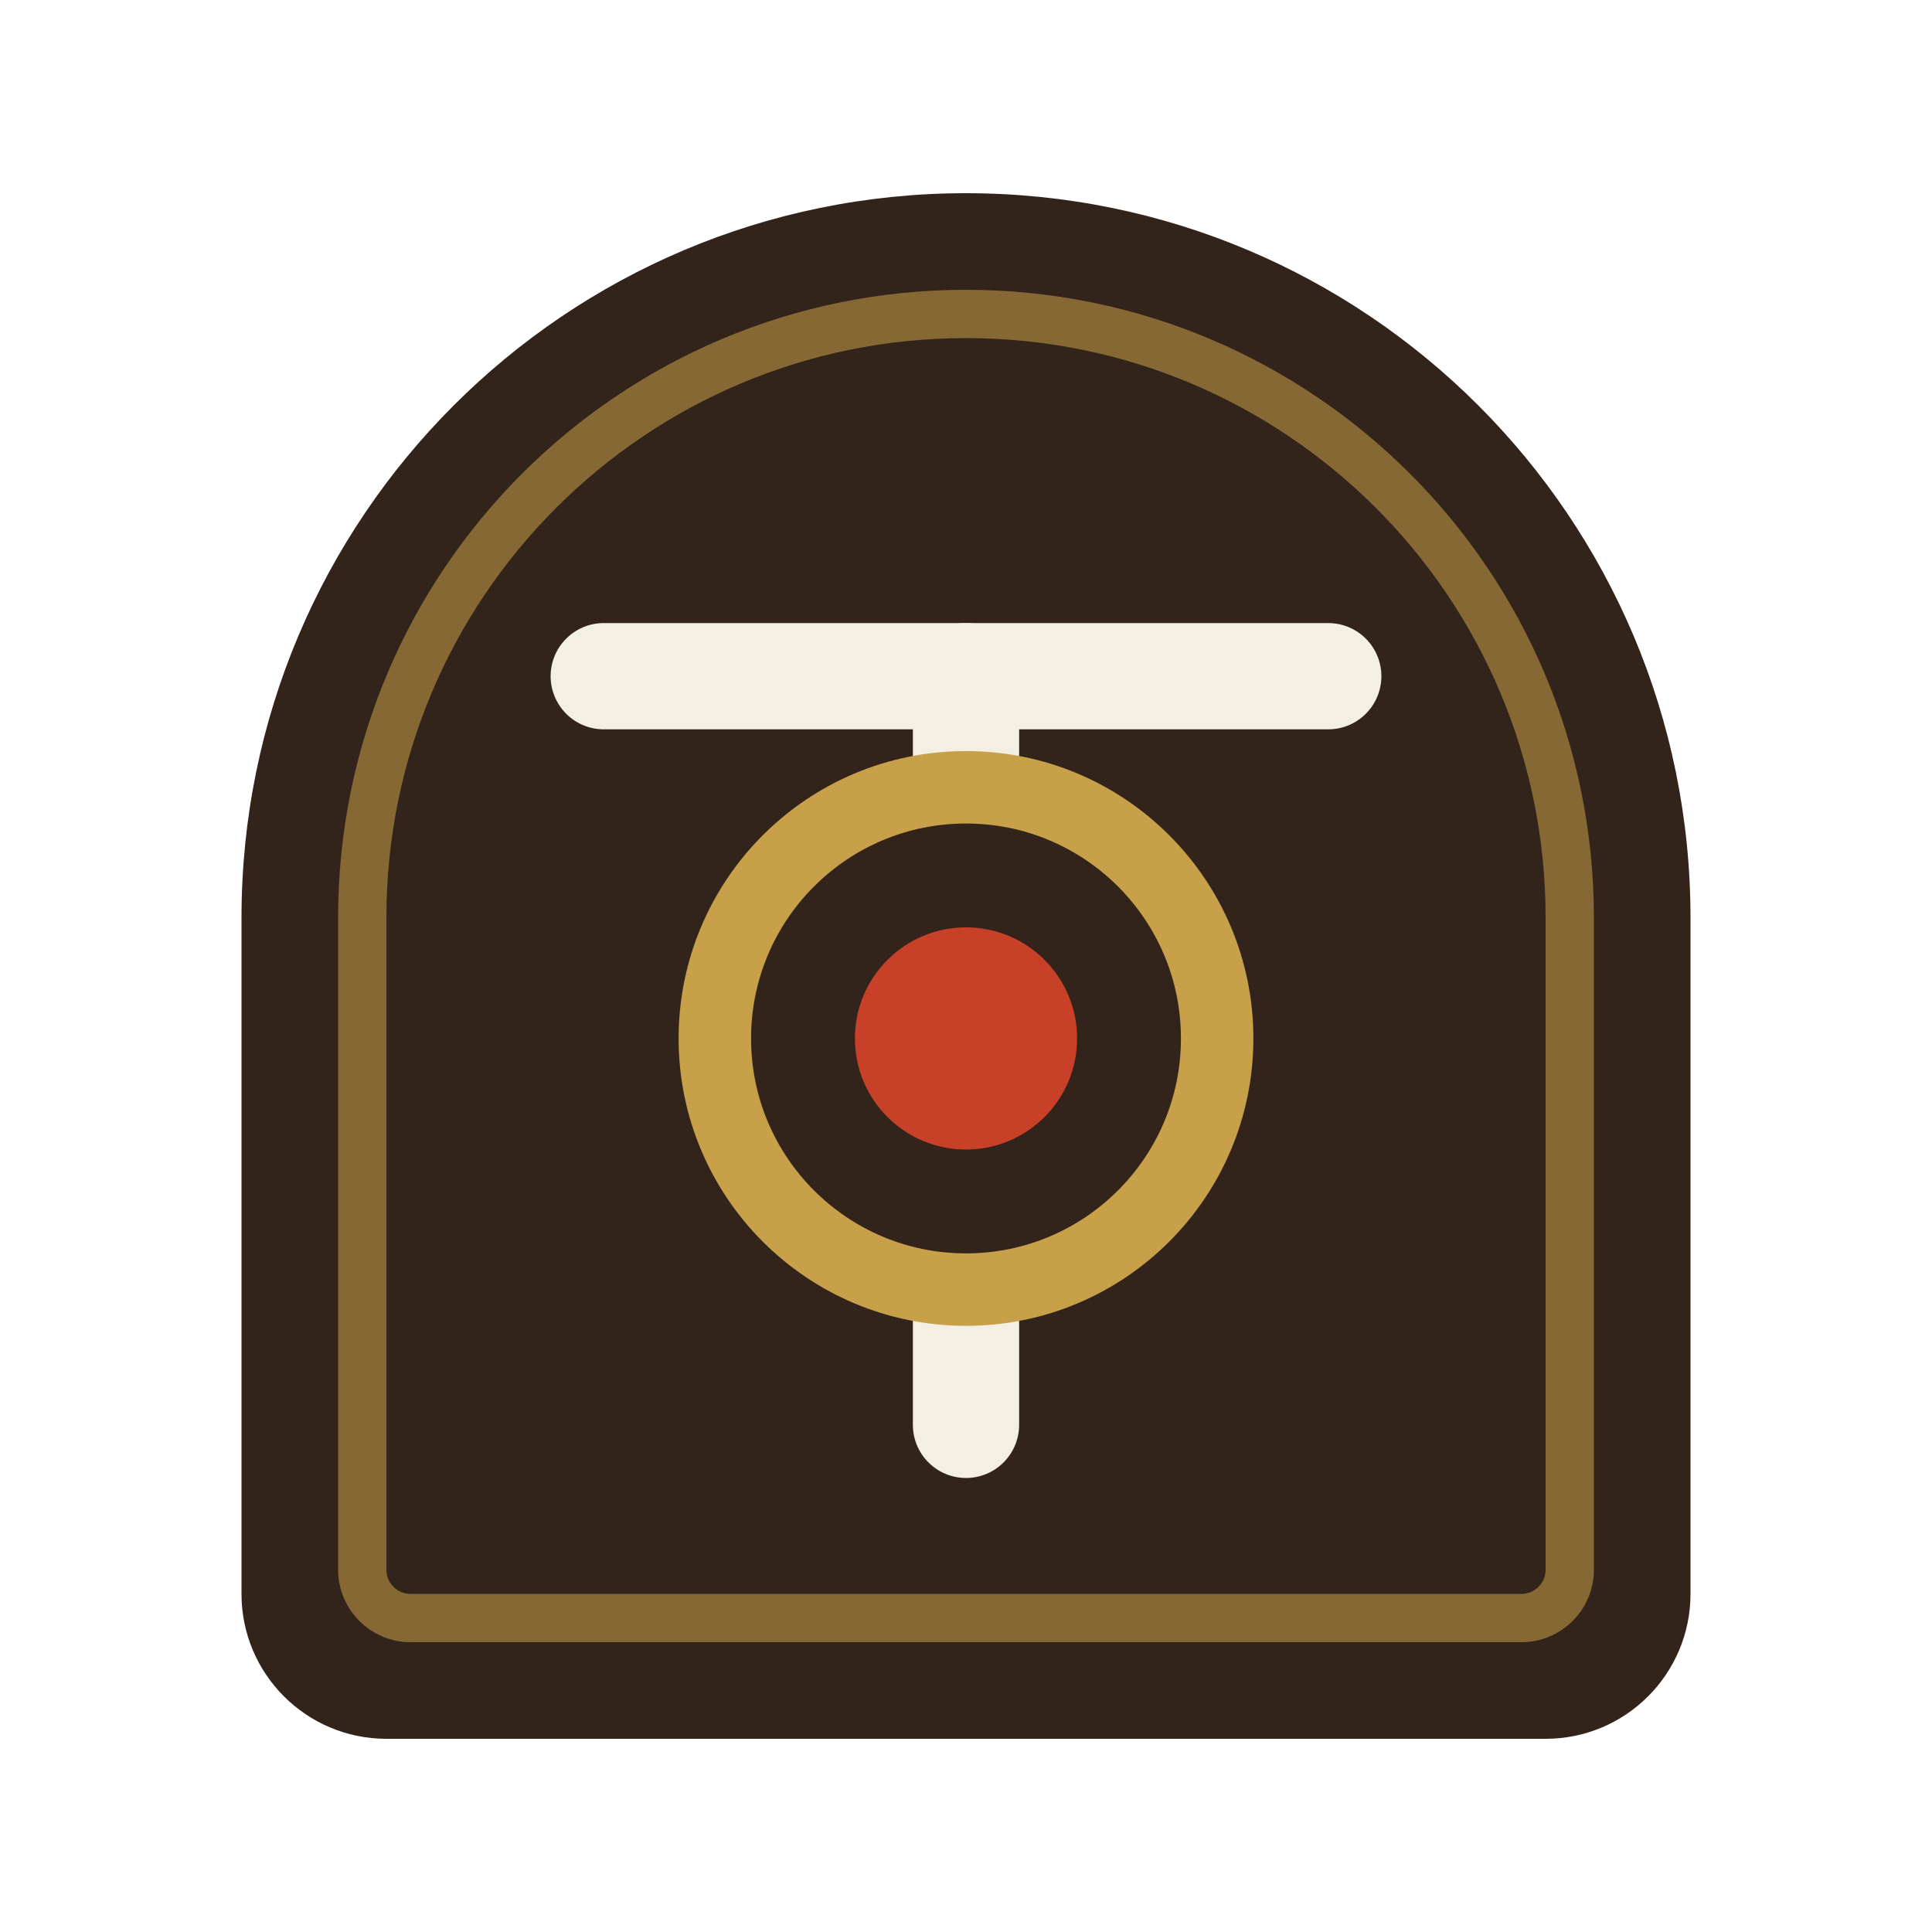
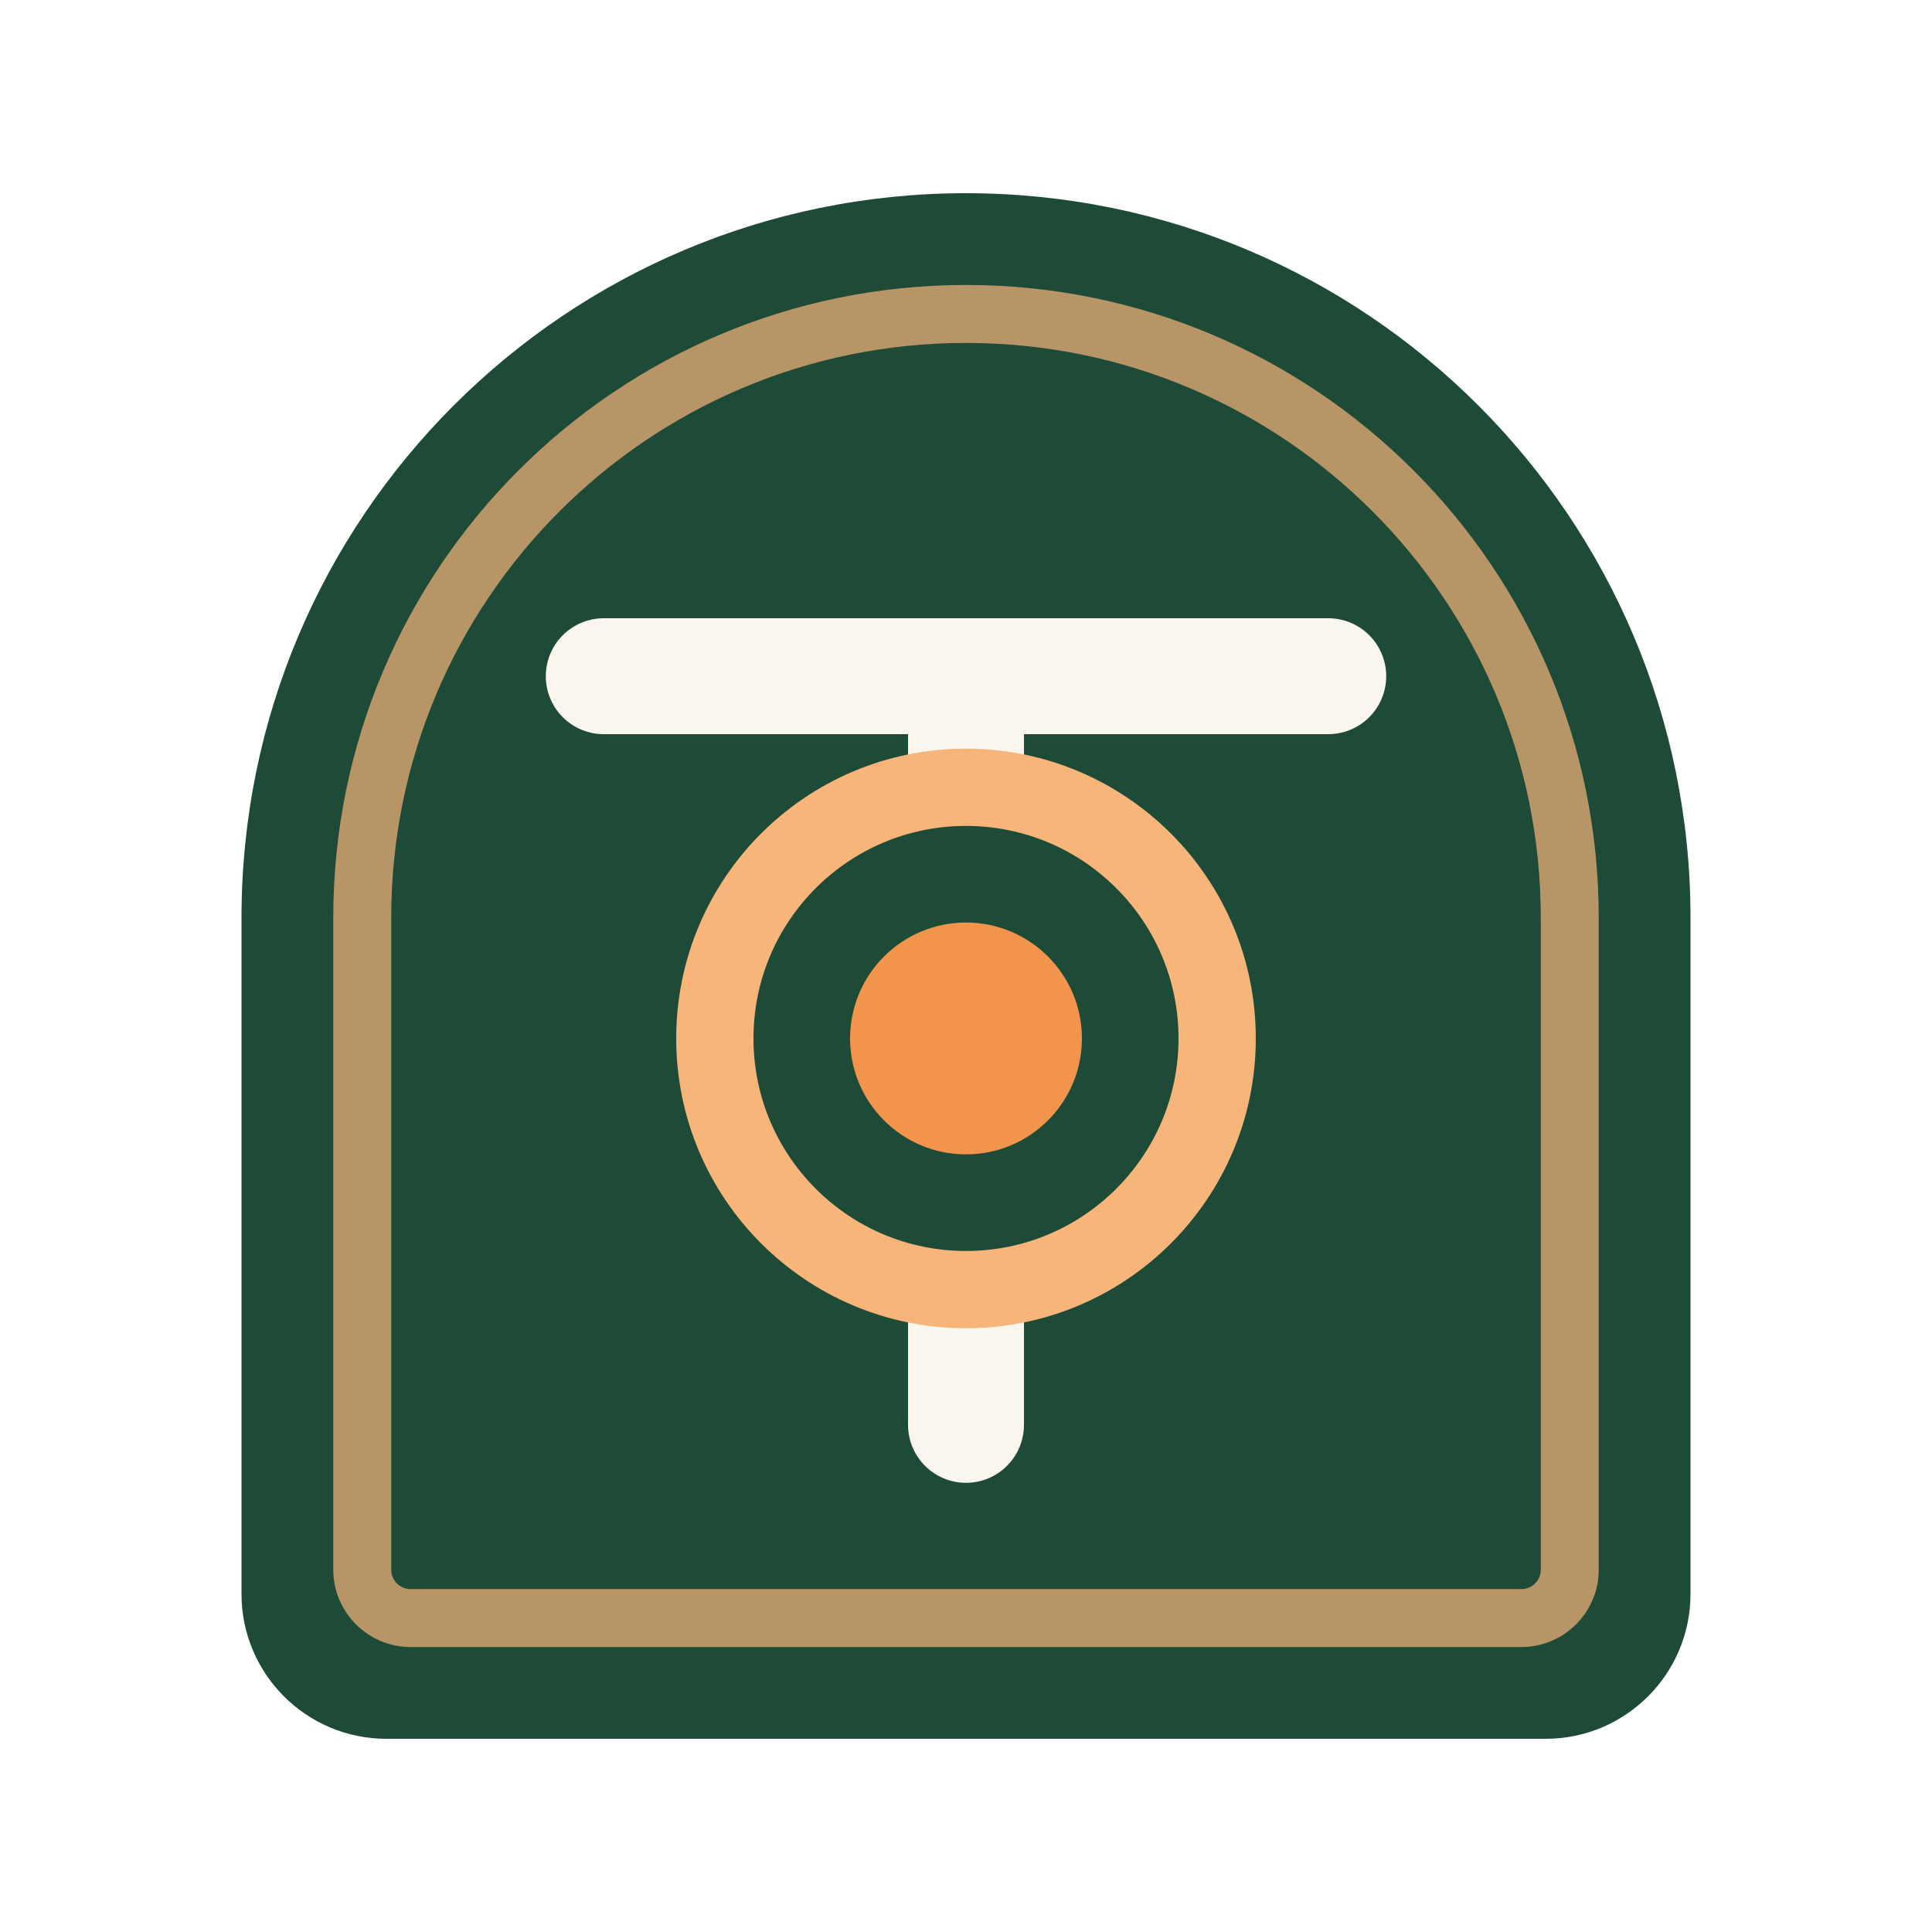
<svg xmlns="http://www.w3.org/2000/svg" viewBox="0 0 40 40" width="40" height="40" fill="none" role="img" aria-label="Logo TelisikRiset">
-   <path d="M5 19C5 10.716 11.716 4 20 4C28.284 4 35 10.716 35 19V33C35 34.657 33.657 36 32 36H8C6.343 36 5 34.657 5 33V19Z" fill="#33241B" />
-   <path d="M7.5 19C7.5 12.096 13.096 6.5 20 6.5C26.904 6.5 32.5 12.096 32.5 19V32.5C32.5 33.052 32.052 33.5 31.5 33.5H8.5C7.948 33.5 7.5 33.052 7.5 32.5V19Z" stroke="#C8A04A" stroke-opacity="0.55" stroke-width="1" />
-   <path d="M12.5 14H27.5" stroke="#F4EFE3" stroke-width="2.2" stroke-linecap="round" />
-   <path d="M20 14V29.5" stroke="#F4EFE3" stroke-width="2.2" stroke-linecap="round" />
-   <circle cx="20" cy="21.5" r="5.2" fill="#33241B" stroke="#C8A04A" stroke-width="1.5" />
-   <circle cx="20" cy="21.5" r="2.3" fill="#C84028" />
+   <path d="M5 19C5 10.716 11.716 4 20 4C28.284 4 35 10.716 35 19V33C35 34.657 33.657 36 32 36H8C6.343 36 5 34.657 5 33V19Z" fill="#1E4B38" />
+   <path d="M7.5 19C7.5 12.096 13.096 6.5 20 6.5C26.904 6.5 32.5 12.096 32.5 19V32.5C32.5 33.052 32.052 33.5 31.5 33.5H8.5C7.948 33.5 7.5 33.052 7.5 32.5V19Z" stroke="#F8B579" stroke-opacity="0.7" stroke-width="1.2" />
+   <path d="M12.5 14H27.5" stroke="#FAF6EE" stroke-width="2.4" stroke-linecap="round" />
+   <path d="M20 14V29.5" stroke="#FAF6EE" stroke-width="2.4" stroke-linecap="round" />
+   <circle cx="20" cy="21.5" r="5.2" fill="#1E4B38" stroke="#F8B579" stroke-width="1.6" />
+   <circle cx="20" cy="21.5" r="2.4" fill="#F2944B" />
</svg>
